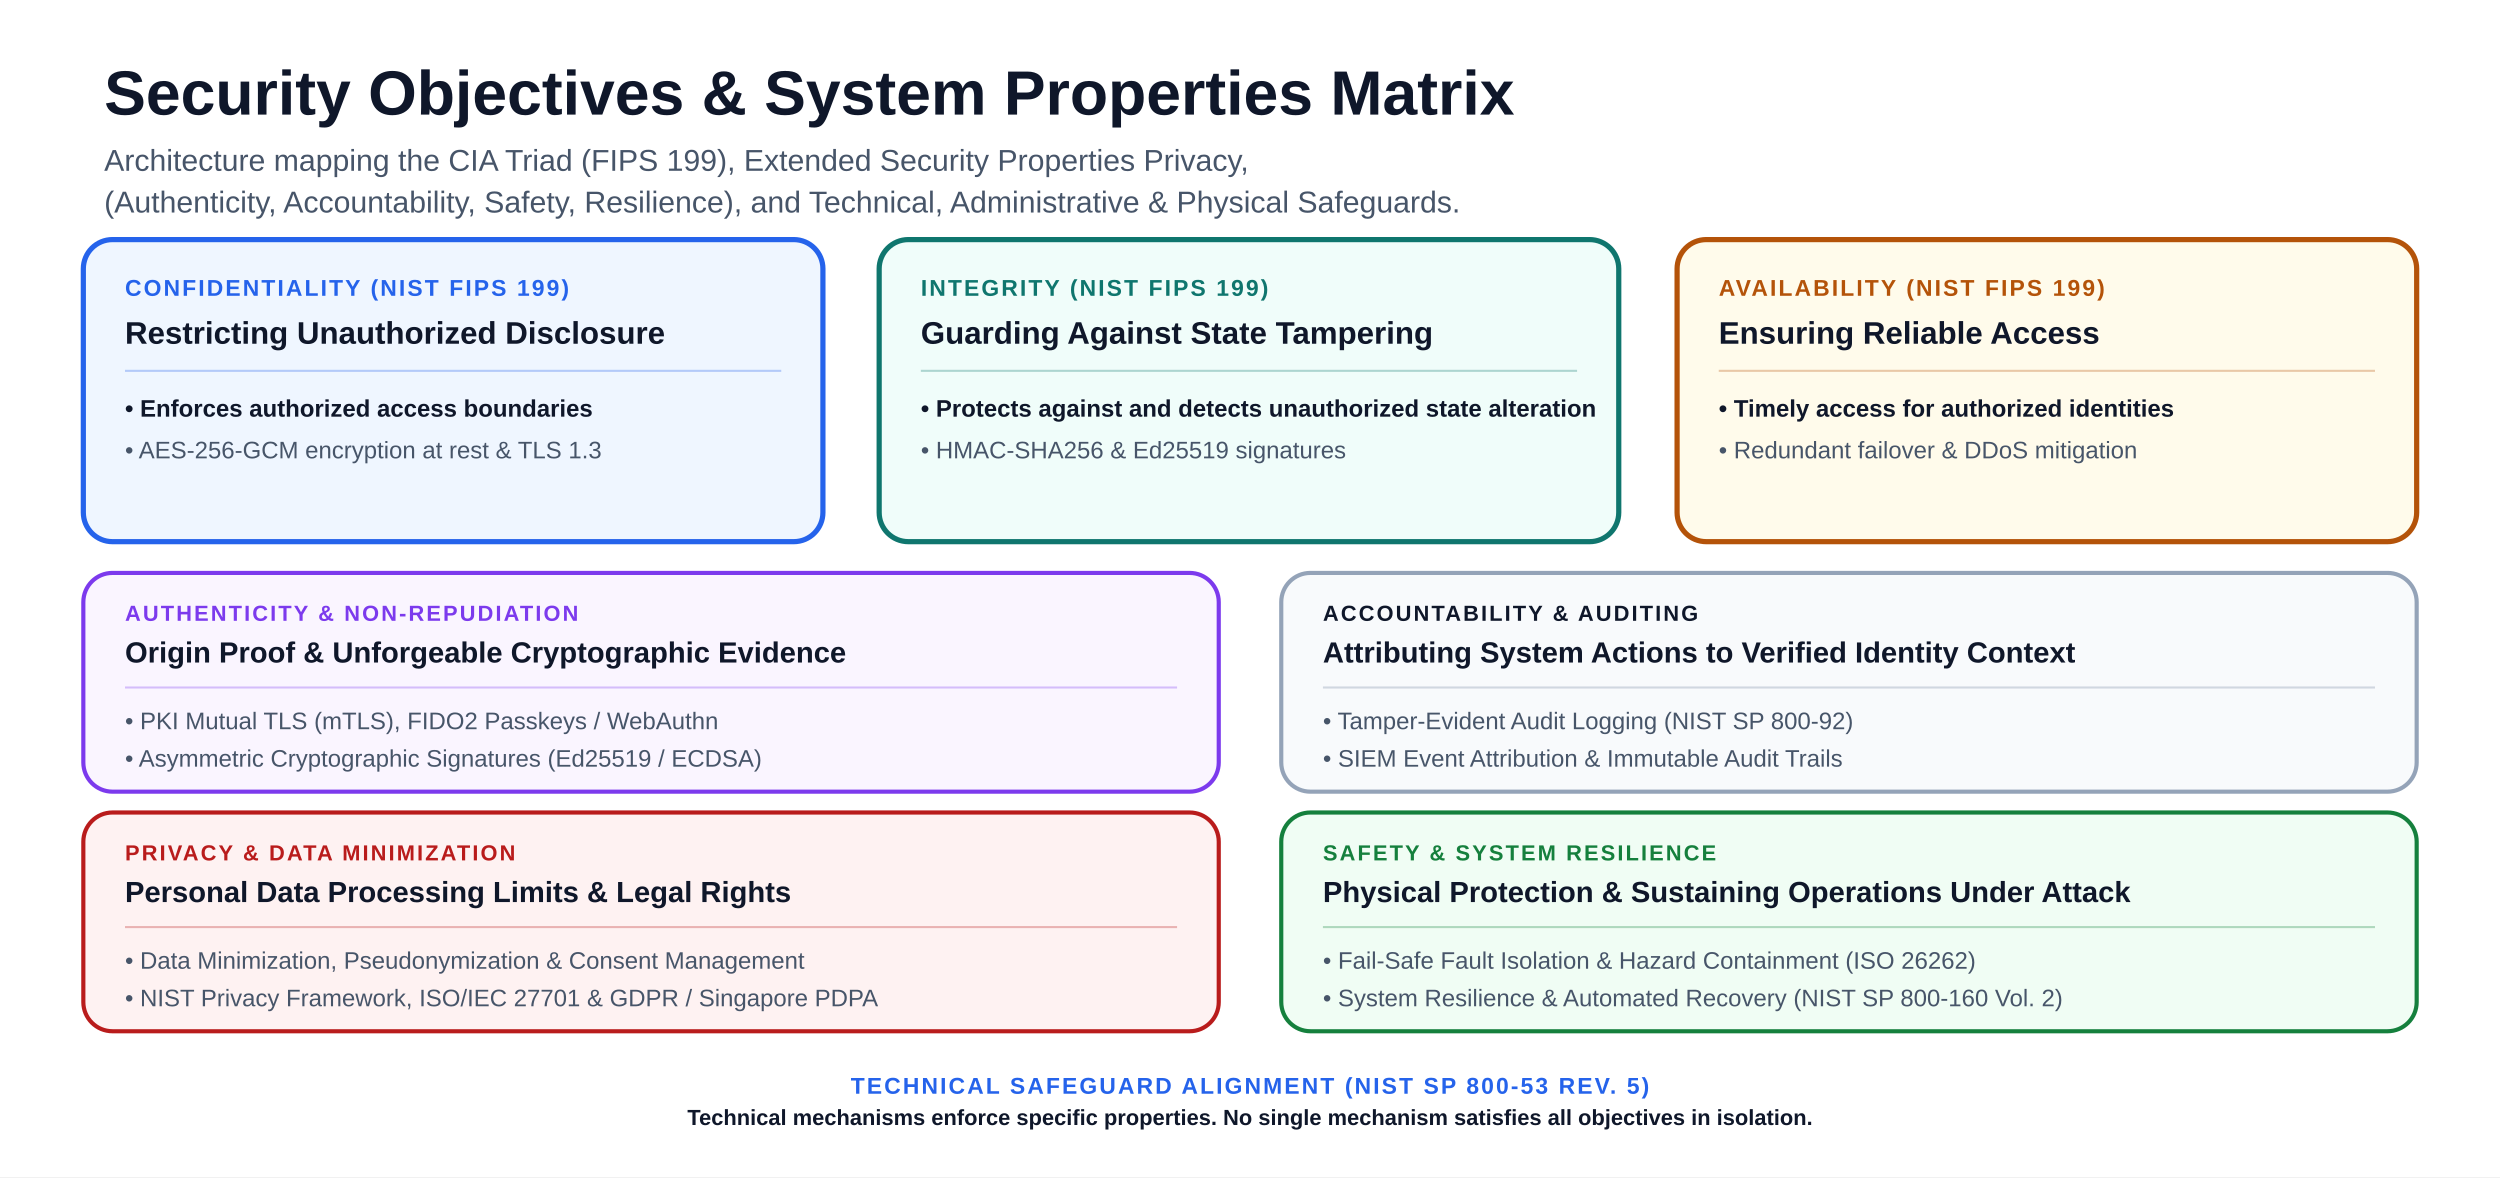
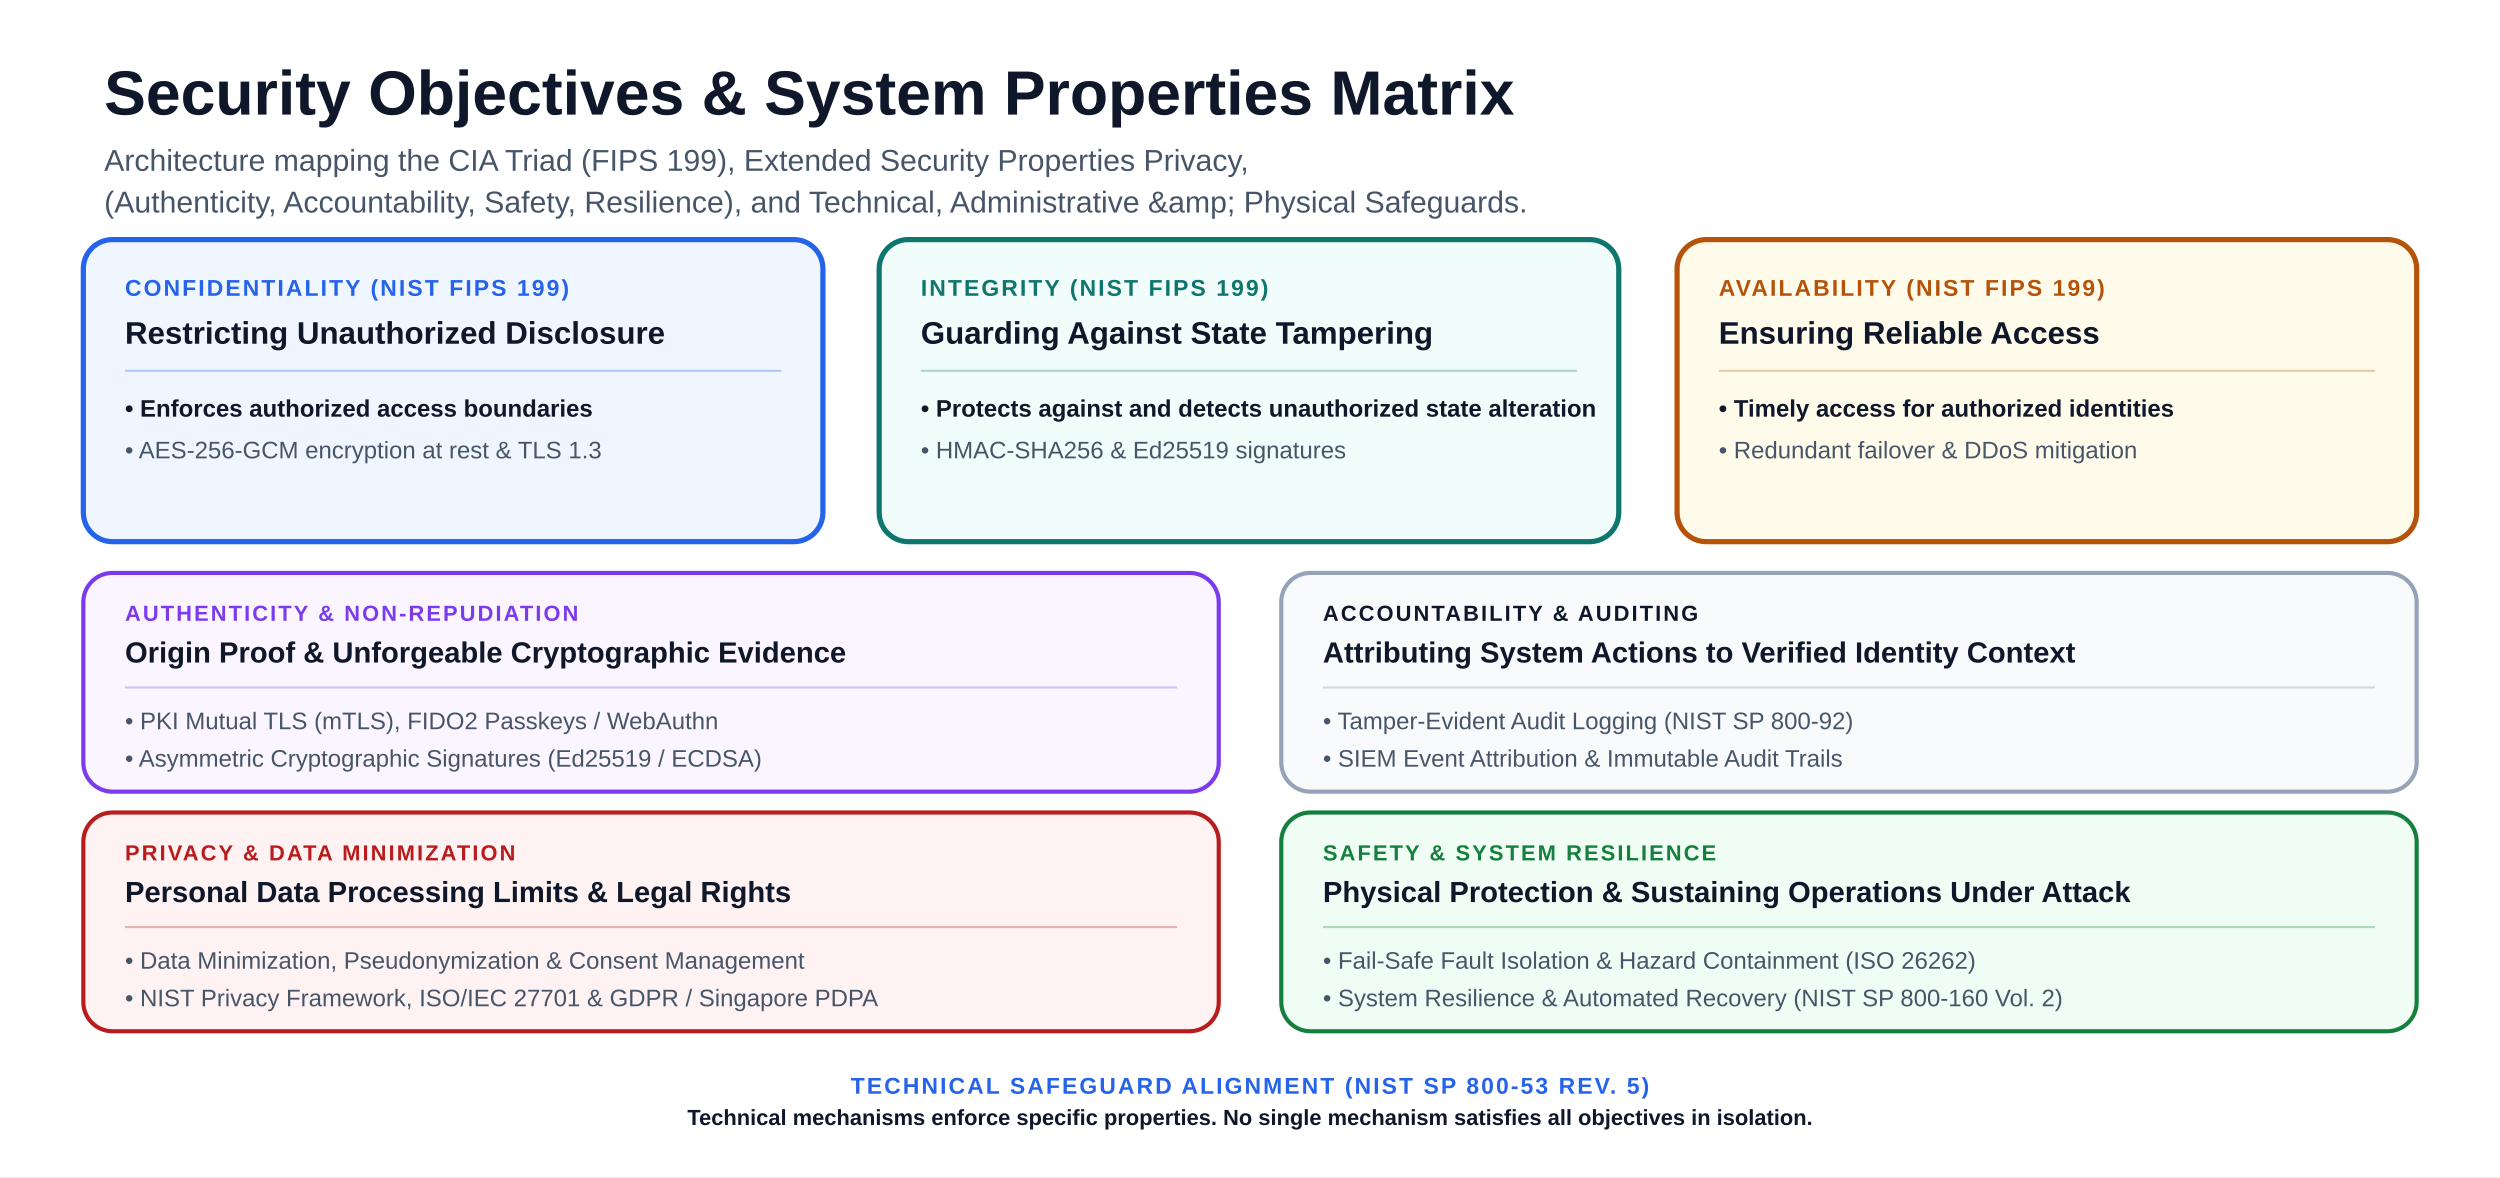
<svg xmlns="http://www.w3.org/2000/svg" viewBox="0 0 1200 565" font-family="-apple-system, BlinkMacSystemFont, 'Segoe UI', Arial, sans-serif" role="img" aria-labelledby="title description">
  <rect width="1200" height="565" fill="#ffffff" />
  <defs>
    <marker id="arrow" viewBox="0 0 10 10" refX="8.5" refY="5" markerWidth="8" markerHeight="8" orient="auto">
      <path d="M0 0 L10 5 L0 10Z" fill="#94a3b8" />
    </marker>
    <marker id="arrow-reverse" viewBox="0 0 10 10" refX="1.5" refY="5" markerWidth="8" markerHeight="8" orient="auto">
      <path d="M10 0 L0 5 L10 10Z" fill="#94a3b8" />
    </marker>
    <marker id="arrow-blue" viewBox="0 0 10 10" refX="8.5" refY="5" markerWidth="8" markerHeight="8" orient="auto">
      <path d="M0 0 L10 5 L0 10Z" fill="#2563eb" />
    </marker>
    <marker id="arrow-teal" viewBox="0 0 10 10" refX="8.5" refY="5" markerWidth="8" markerHeight="8" orient="auto">
      <path d="M0 0 L10 5 L0 10Z" fill="#0f766e" />
    </marker>
    <marker id="arrow-amber" viewBox="0 0 10 10" refX="8.5" refY="5" markerWidth="8" markerHeight="8" orient="auto">
      <path d="M0 0 L10 5 L0 10Z" fill="#b45309" />
    </marker>
    <marker id="arrow-violet" viewBox="0 0 10 10" refX="8.5" refY="5" markerWidth="8" markerHeight="8" orient="auto">
      <path d="M0 0 L10 5 L0 10Z" fill="#7c3aed" />
    </marker>
    <marker id="arrow-red" viewBox="0 0 10 10" refX="8.5" refY="5" markerWidth="8" markerHeight="8" orient="auto">
      <path d="M0 0 L10 5 L0 10Z" fill="#b91c1c" />
    </marker>
  </defs>
  <text x="50" y="55" font-size="30" font-weight="850" fill="#0f172a">Security Objectives &amp; System Properties Matrix</text>
  <text x="50" y="82" font-size="14.5" fill="#475569">Architecture mapping the CIA Triad (FIPS 199), Extended Security Properties Privacy,</text>
-   <text x="50" y="102" font-size="14.5" fill="#475569">(Authenticity, Accountability, Safety, Resilience), and Technical, Administrative &amp; Physical Safeguards.</text>
+   <text x="50" y="102" font-size="14.5" fill="#475569">(Authenticity, Accountability, Safety, Resilience), and Technical, Administrative &amp;amp; Physical Safeguards.</text>
  <rect x="40" y="115" width="355" height="145" rx="14" fill="#eff6ff" stroke="#2563eb" stroke-width="2.5" />
  <text x="60" y="142" font-size="11" font-weight="900" letter-spacing="1" fill="#2563eb">CONFIDENTIALITY (NIST FIPS 199)</text>
  <text x="60" y="165" font-size="15" font-weight="800" fill="#0f172a">Restricting Unauthorized Disclosure</text>
  <line x1="60" y1="178" x2="375" y2="178" stroke="#2563eb" stroke-opacity="0.3" stroke-width="1" />
  <text x="60" y="200" font-size="11.5" font-weight="600" fill="#0f172a">• Enforces authorized access boundaries</text>
  <text x="60" y="220" font-size="11.5" font-weight="500" fill="#475569">• AES-256-GCM encryption at rest &amp; TLS 1.3</text>
  <rect x="422" y="115" width="355" height="145" rx="14" fill="#f0fdfa" stroke="#0f766e" stroke-width="2.5" />
  <text x="442" y="142" font-size="11" font-weight="900" letter-spacing="1" fill="#0f766e">INTEGRITY (NIST FIPS 199)</text>
  <text x="442" y="165" font-size="15" font-weight="800" fill="#0f172a">Guarding Against State Tampering</text>
  <line x1="442" y1="178" x2="757" y2="178" stroke="#0f766e" stroke-opacity="0.3" stroke-width="1" />
  <text x="442" y="200" font-size="11.5" font-weight="600" fill="#0f172a">• Protects against and detects unauthorized state alteration</text>
  <text x="442" y="220" font-size="11.5" font-weight="500" fill="#475569">• HMAC-SHA256 &amp; Ed25519 signatures</text>
  <rect x="805" y="115" width="355" height="145" rx="14" fill="#fffbeb" stroke="#b45309" stroke-width="2.5" />
  <text x="825" y="142" font-size="11" font-weight="900" letter-spacing="1" fill="#b45309">AVAILABILITY (NIST FIPS 199)</text>
  <text x="825" y="165" font-size="15" font-weight="800" fill="#0f172a">Ensuring Reliable Access</text>
  <line x1="825" y1="178" x2="1140" y2="178" stroke="#b45309" stroke-opacity="0.3" stroke-width="1" />
  <text x="825" y="200" font-size="11.5" font-weight="600" fill="#0f172a">• Timely access for authorized identities</text>
  <text x="825" y="220" font-size="11.5" font-weight="500" fill="#475569">• Redundant failover &amp; DDoS mitigation</text>
  <rect x="40" y="275" width="545" height="105" rx="14" fill="#faf5ff" stroke="#7c3aed" stroke-width="2" />
  <text x="60" y="298" font-size="10.5" font-weight="900" letter-spacing="1" fill="#7c3aed">AUTHENTICITY &amp; NON-REPUDIATION</text>
  <text x="60" y="318" font-size="14" font-weight="800" fill="#0f172a">Origin Proof &amp; Unforgeable Cryptographic Evidence</text>
  <line x1="60" y1="330" x2="565" y2="330" stroke="#7c3aed" stroke-opacity="0.3" stroke-width="1" />
  <text x="60" y="350" font-size="11.5" font-weight="500" fill="#475569">• PKI Mutual TLS (mTLS), FIDO2 Passkeys / WebAuthn</text>
  <text x="60" y="368" font-size="11.5" font-weight="500" fill="#475569">• Asymmetric Cryptographic Signatures (Ed25519 / ECDSA)</text>
  <rect x="615" y="275" width="545" height="105" rx="14" fill="#f8fafc" stroke="#94a3b8" stroke-width="2" />
  <text x="635" y="298" font-size="10.5" font-weight="900" letter-spacing="1" fill="#0f172a">ACCOUNTABILITY &amp; AUDITING</text>
  <text x="635" y="318" font-size="14" font-weight="800" fill="#0f172a">Attributing System Actions to Verified Identity Context</text>
  <line x1="635" y1="330" x2="1140" y2="330" stroke="#94a3b8" stroke-opacity="0.4" stroke-width="1" />
  <text x="635" y="350" font-size="11.5" font-weight="500" fill="#475569">• Tamper-Evident Audit Logging (NIST SP 800-92)</text>
  <text x="635" y="368" font-size="11.5" font-weight="500" fill="#475569">• SIEM Event Attribution &amp; Immutable Audit Trails</text>
  <rect x="40" y="390" width="545" height="105" rx="14" fill="#fef2f2" stroke="#b91c1c" stroke-width="2" />
  <text x="60" y="413" font-size="10.5" font-weight="900" letter-spacing="1" fill="#b91c1c">PRIVACY &amp; DATA MINIMIZATION</text>
  <text x="60" y="433" font-size="14" font-weight="800" fill="#0f172a">Personal Data Processing Limits &amp; Legal Rights</text>
  <line x1="60" y1="445" x2="565" y2="445" stroke="#b91c1c" stroke-opacity="0.3" stroke-width="1" />
  <text x="60" y="465" font-size="11.5" font-weight="500" fill="#475569">• Data Minimization, Pseudonymization &amp; Consent Management</text>
  <text x="60" y="483" font-size="11.5" font-weight="500" fill="#475569">• NIST Privacy Framework, ISO/IEC 27701 &amp; GDPR / Singapore PDPA</text>
  <rect x="615" y="390" width="545" height="105" rx="14" fill="#f0fdf4" stroke="#15803d" stroke-width="2" />
  <text x="635" y="413" font-size="10.5" font-weight="900" letter-spacing="1" fill="#15803d">SAFETY &amp; SYSTEM RESILIENCE</text>
  <text x="635" y="433" font-size="14" font-weight="800" fill="#0f172a">Physical Protection &amp; Sustaining Operations Under Attack</text>
  <line x1="635" y1="445" x2="1140" y2="445" stroke="#15803d" stroke-opacity="0.3" stroke-width="1" />
  <text x="635" y="465" font-size="11.5" font-weight="500" fill="#475569">• Fail-Safe Fault Isolation &amp; Hazard Containment (ISO 26262)</text>
  <text x="635" y="483" font-size="11.5" font-weight="500" fill="#475569">• System Resilience &amp; Automated Recovery (NIST SP 800-160 Vol. 2)</text>
  <text x="600" y="525" text-anchor="middle" font-size="11" font-weight="900" letter-spacing="1" fill="#2563eb">TECHNICAL SAFEGUARD ALIGNMENT (NIST SP 800-53 REV. 5)</text>
  <text x="600" y="540" text-anchor="middle" font-size="10.5" font-weight="600" fill="#0f172a">Technical mechanisms enforce specific properties. No single mechanism satisfies all objectives in isolation.</text>
</svg>
